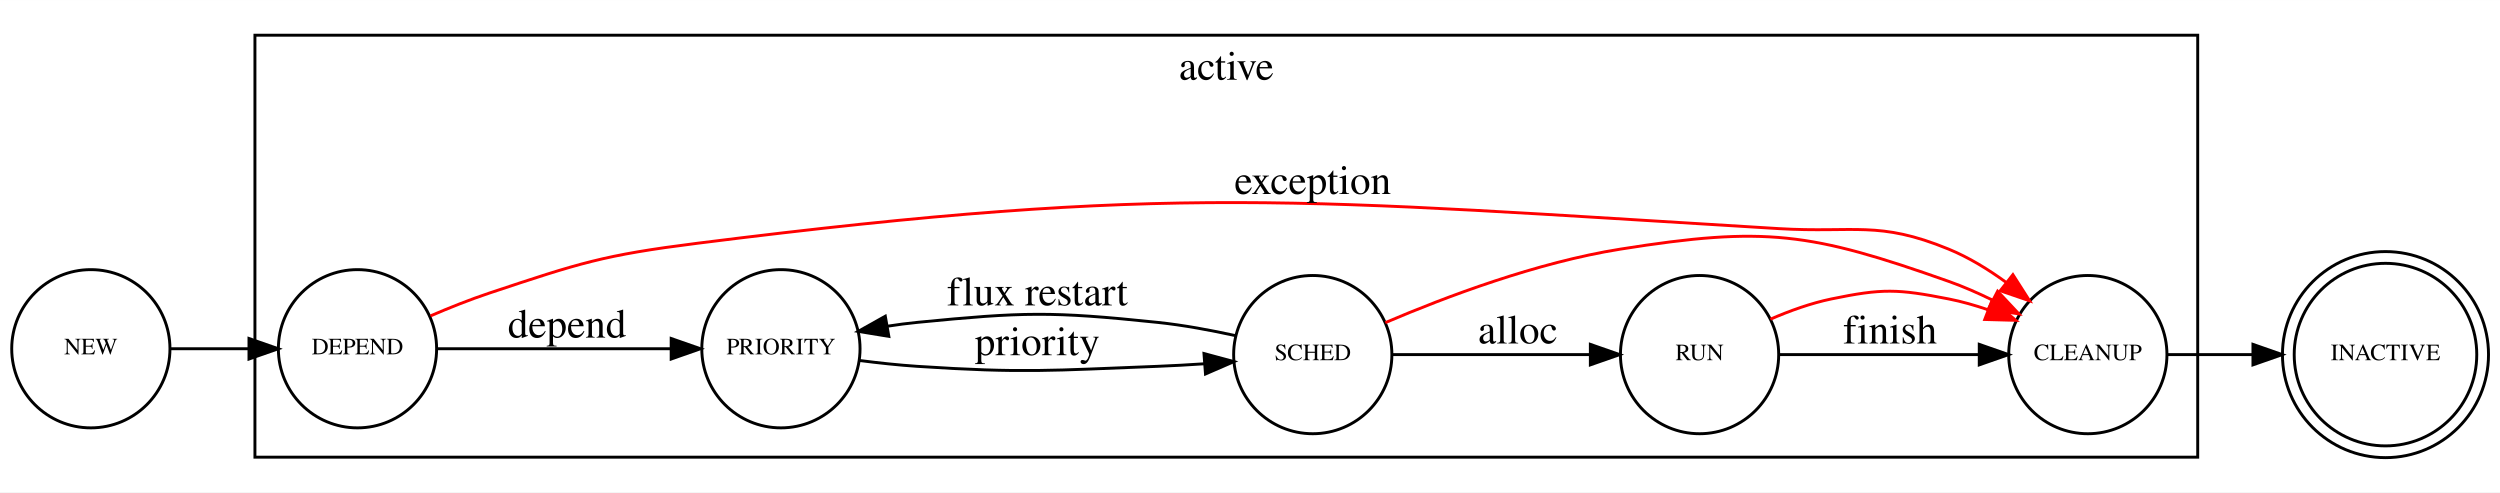
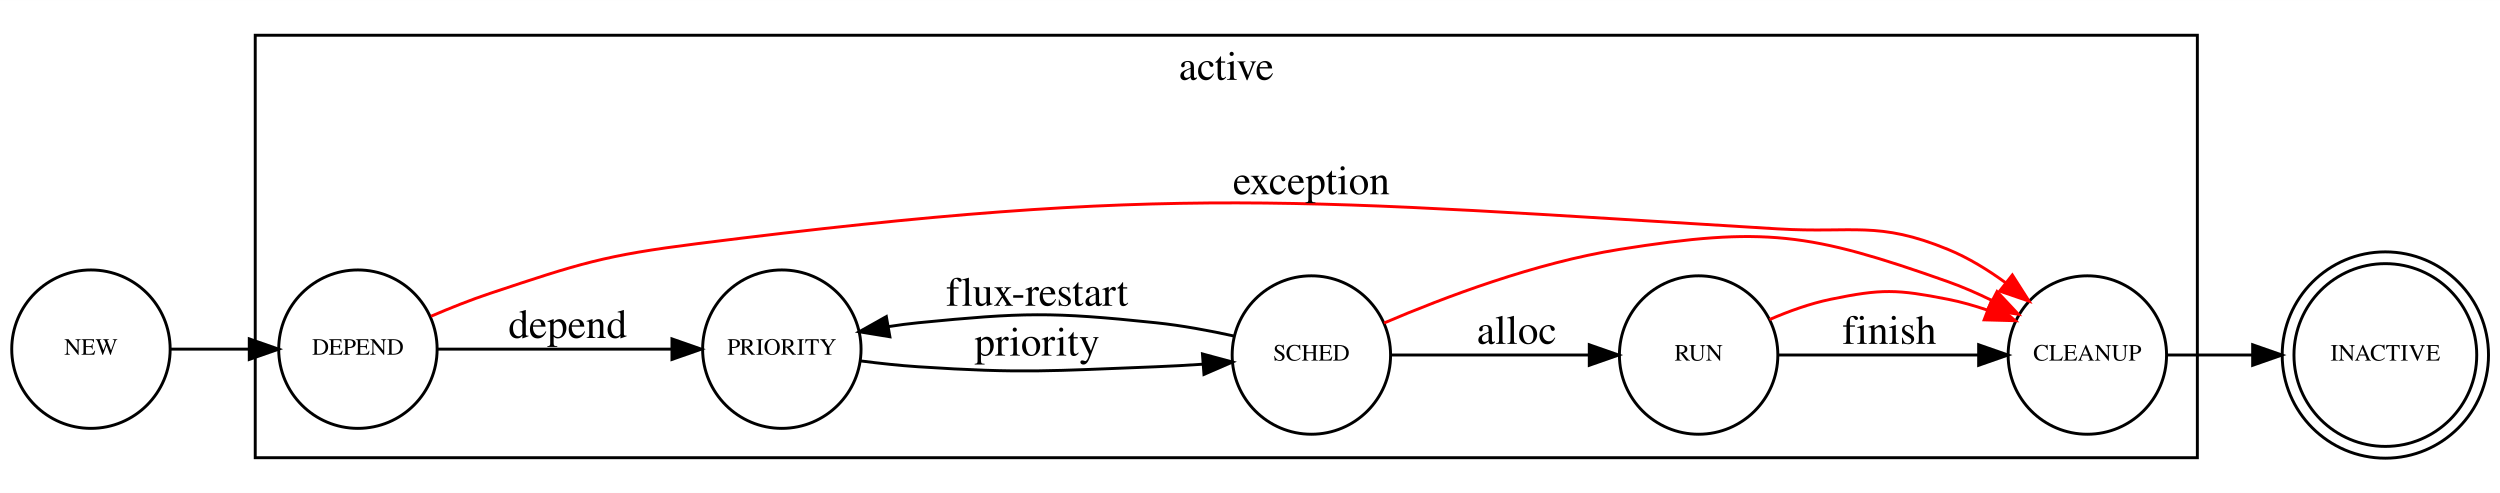
- <svg xmlns="http://www.w3.org/2000/svg" width="853pt" height="168pt" viewBox="0.00 0.00 853.16 168.00">
+ <svg xmlns="http://www.w3.org/2000/svg" width="852pt" height="168pt" viewBox="0.00 0.00 852.16 168.00">
  <g id="graph0" class="graph" transform="scale(1 1) rotate(0) translate(4 164)">
-     <polygon fill="white" stroke="transparent" points="-4,4 -4,-164 849.16,-164 849.16,4 -4,4" />
+     <polygon fill="white" stroke="transparent" points="-4,4 -4,-164 848.16,-164 848.16,4 -4,4" />
    <g id="clust1" class="cluster">
-       <polygon fill="none" stroke="black" points="83,-8 83,-152 746,-152 746,-8 83,-8" />
-       <text text-anchor="middle" x="414.5" y="-136.8" font-family="Times,serif" font-size="14.00">active</text>
+       <polygon fill="none" stroke="black" points="83,-8 83,-152 745,-152 745,-8 83,-8" />
+       <text text-anchor="middle" x="414" y="-136.8" font-family="Times,serif" font-size="14.00">active</text>
    </g>
    <g id="node1" class="node">
-       <ellipse fill="none" stroke="black" cx="810.08" cy="-43" rx="31.15" ry="31.15" />
-       <ellipse fill="none" stroke="black" cx="810.08" cy="-43" rx="35.16" ry="35.16" />
-       <text text-anchor="middle" x="810.08" y="-41.1" font-family="Times,serif" font-size="8.00">INACTIVE</text>
+       <ellipse fill="none" stroke="black" cx="809.08" cy="-43" rx="31.15" ry="31.15" />
+       <ellipse fill="none" stroke="black" cx="809.08" cy="-43" rx="35.16" ry="35.16" />
+       <text text-anchor="middle" x="809.08" y="-41.1" font-family="Times,serif" font-size="8.00">INACTIVE</text>
    </g>
    <g id="node2" class="node">
      <ellipse fill="none" stroke="black" cx="118" cy="-45" rx="27" ry="27" />
      <text text-anchor="middle" x="118" y="-43.1" font-family="Times,serif" font-size="8.00">DEPEND</text>
    </g>
    <g id="node3" class="node">
      <ellipse fill="none" stroke="black" cx="262.5" cy="-45" rx="27" ry="27" />
      <text text-anchor="middle" x="262.5" y="-43.1" font-family="Times,serif" font-size="8.00">PRIORITY</text>
    </g>
    <g id="edge2" class="edge">
      <path fill="none" stroke="black" d="M145.14,-45C167.49,-45 199.92,-45 224.86,-45" />
      <polygon fill="black" stroke="black" points="225.05,-48.5 235.05,-45 225.05,-41.5 225.05,-48.5" />
      <text text-anchor="middle" x="189.5" y="-48.8" font-family="Times,serif" font-size="14.00">depend</text>
    </g>
    <g id="node6" class="node">
-       <ellipse fill="none" stroke="black" cx="708.5" cy="-43" rx="27" ry="27" />
-       <text text-anchor="middle" x="708.5" y="-41.1" font-family="Times,serif" font-size="8.00">CLEANUP</text>
+       <ellipse fill="none" stroke="black" cx="707.5" cy="-43" rx="27" ry="27" />
+       <text text-anchor="middle" x="707.5" y="-41.1" font-family="Times,serif" font-size="8.00">CLEANUP</text>
    </g>
    <g id="edge8" class="edge">
-       <path fill="none" stroke="red" d="M142.92,-56.22C149.35,-58.99 156.37,-61.79 163,-64 193.79,-74.25 201.81,-76.94 234,-81 396.73,-101.52 439.28,-95.84 603,-86 628.92,-84.44 636.98,-88.86 661,-79 667.88,-76.18 674.62,-72.04 680.73,-67.57" />
-       <polygon fill="red" stroke="red" points="682.93,-70.29 688.63,-61.36 678.6,-64.79 682.93,-70.29" />
-       <text text-anchor="middle" x="444" y="-97.8" font-family="Times,serif" font-size="14.00">exception</text>
+       <path fill="none" stroke="red" d="M142.92,-56.22C149.35,-58.99 156.37,-61.79 163,-64 193.79,-74.25 201.81,-76.94 234,-81 396.28,-101.47 438.72,-95.82 602,-86 627.92,-84.44 635.98,-88.86 660,-79 666.88,-76.18 673.62,-72.04 679.73,-67.57" />
+       <polygon fill="red" stroke="red" points="681.93,-70.29 687.63,-61.36 677.6,-64.79 681.93,-70.29" />
+       <text text-anchor="middle" x="443" y="-97.8" font-family="Times,serif" font-size="14.00">exception</text>
    </g>
    <g id="node4" class="node">
-       <ellipse fill="none" stroke="black" cx="444" cy="-43" rx="27" ry="27" />
-       <text text-anchor="middle" x="444" y="-41.1" font-family="Times,serif" font-size="8.00">SCHED</text>
+       <ellipse fill="none" stroke="black" cx="443" cy="-43" rx="27" ry="27" />
+       <text text-anchor="middle" x="443" y="-41.1" font-family="Times,serif" font-size="8.00">SCHED</text>
    </g>
    <g id="edge3" class="edge">
-       <path fill="none" stroke="black" d="M289.43,-40.98C295.81,-40.16 302.64,-39.42 309,-39 345.37,-36.61 354.58,-37.6 391,-39 396.18,-39.2 401.65,-39.51 407.01,-39.87" />
-       <polygon fill="black" stroke="black" points="406.87,-43.37 417.1,-40.61 407.39,-36.39 406.87,-43.37" />
-       <text text-anchor="middle" x="350" y="-42.8" font-family="Times,serif" font-size="14.00">priority</text>
+       <path fill="none" stroke="black" d="M289.43,-40.98C295.81,-40.16 302.64,-39.42 309,-39 344.92,-36.64 354.03,-37.62 390,-39 395.18,-39.2 400.65,-39.51 406.01,-39.87" />
+       <polygon fill="black" stroke="black" points="405.87,-43.37 416.1,-40.61 406.39,-36.39 405.87,-43.37" />
+       <text text-anchor="middle" x="349.5" y="-42.8" font-family="Times,serif" font-size="14.00">priority</text>
    </g>
    <g id="edge7" class="edge">
-       <path fill="none" stroke="black" d="M417.78,-49.44C409.33,-51.3 399.81,-53.08 391,-54 354.75,-57.79 345.27,-57.55 309,-54 305.71,-53.68 302.31,-53.23 298.92,-52.7" />
+       <path fill="none" stroke="black" d="M416.78,-49.44C408.33,-51.3 398.81,-53.08 390,-54 354.2,-57.75 344.83,-57.51 309,-54 305.71,-53.68 302.31,-53.23 298.92,-52.7" />
      <polygon fill="black" stroke="black" points="299.33,-49.22 288.88,-50.93 298.12,-56.11 299.33,-49.22" />
-       <text text-anchor="middle" x="350" y="-59.8" font-family="Times,serif" font-size="14.00">flux restart</text>
+       <text text-anchor="middle" x="349.5" y="-59.8" font-family="Times,serif" font-size="14.00">flux-restart</text>
    </g>
    <g id="node5" class="node">
-       <ellipse fill="none" stroke="black" cx="576" cy="-43" rx="27" ry="27" />
-       <text text-anchor="middle" x="576" y="-41.1" font-family="Times,serif" font-size="8.00">RUN</text>
+       <ellipse fill="none" stroke="black" cx="575" cy="-43" rx="27" ry="27" />
+       <text text-anchor="middle" x="575" y="-41.1" font-family="Times,serif" font-size="8.00">RUN</text>
    </g>
    <g id="edge4" class="edge">
-       <path fill="none" stroke="black" d="M471.31,-43C490.69,-43 517.29,-43 538.7,-43" />
-       <polygon fill="black" stroke="black" points="538.73,-46.5 548.73,-43 538.73,-39.5 538.73,-46.5" />
-       <text text-anchor="middle" x="514" y="-46.8" font-family="Times,serif" font-size="14.00">alloc</text>
+       <path fill="none" stroke="black" d="M470.31,-43C489.69,-43 516.29,-43 537.7,-43" />
+       <polygon fill="black" stroke="black" points="537.73,-46.5 547.73,-43 537.73,-39.5 537.73,-46.5" />
+       <text text-anchor="middle" x="513" y="-46.8" font-family="Times,serif" font-size="14.00">alloc</text>
    </g>
    <g id="edge9" class="edge">
-       <path fill="none" stroke="red" d="M468.76,-53.91C489.44,-62.75 520.51,-74.46 549,-79 598.39,-86.87 613.85,-84.7 661,-68 665.95,-66.25 671.01,-64.03 675.89,-61.64" />
-       <polygon fill="red" stroke="red" points="677.71,-64.63 684.96,-56.91 674.48,-58.43 677.71,-64.63" />
+       <path fill="none" stroke="red" d="M467.76,-53.91C488.44,-62.75 519.51,-74.46 548,-79 597.39,-86.87 612.85,-84.7 660,-68 664.95,-66.25 670.01,-64.03 674.89,-61.64" />
+       <polygon fill="red" stroke="red" points="676.71,-64.63 683.96,-56.91 673.48,-58.43 676.71,-64.63" />
    </g>
    <g id="edge5" class="edge">
-       <path fill="none" stroke="black" d="M603.09,-43C622.65,-43 649.66,-43 671.31,-43" />
-       <polygon fill="black" stroke="black" points="671.45,-46.5 681.45,-43 671.45,-39.5 671.45,-46.5" />
-       <text text-anchor="middle" x="641" y="-46.8" font-family="Times,serif" font-size="14.00">finish</text>
+       <path fill="none" stroke="black" d="M602.09,-43C621.65,-43 648.66,-43 670.31,-43" />
+       <polygon fill="black" stroke="black" points="670.45,-46.5 680.45,-43 670.45,-39.5 670.45,-46.5" />
+       <text text-anchor="middle" x="640" y="-46.8" font-family="Times,serif" font-size="14.00">finish</text>
    </g>
    <g id="edge10" class="edge">
-       <path fill="none" stroke="red" d="M600.17,-55.09C606.73,-57.93 613.99,-60.55 621,-62 638.41,-65.6 643.56,-65.43 661,-62 665.45,-61.13 670.02,-59.82 674.46,-58.3" />
-       <polygon fill="red" stroke="red" points="675.82,-61.53 683.92,-54.7 673.32,-54.99 675.82,-61.53" />
+       <path fill="none" stroke="red" d="M599.17,-55.09C605.73,-57.93 612.99,-60.55 620,-62 637.41,-65.6 642.56,-65.43 660,-62 664.45,-61.13 669.02,-59.82 673.46,-58.3" />
+       <polygon fill="red" stroke="red" points="674.82,-61.53 682.92,-54.7 672.32,-54.99 674.82,-61.53" />
    </g>
    <g id="edge6" class="edge">
-       <path fill="none" stroke="black" d="M735.66,-43C744.56,-43 754.77,-43 764.68,-43" />
-       <polygon fill="black" stroke="black" points="764.85,-46.5 774.85,-43 764.85,-39.5 764.85,-46.5" />
+       <path fill="none" stroke="black" d="M734.66,-43C743.56,-43 753.77,-43 763.68,-43" />
+       <polygon fill="black" stroke="black" points="763.85,-46.5 773.85,-43 763.85,-39.5 763.85,-46.5" />
    </g>
    <g id="node7" class="node">
      <ellipse fill="none" stroke="black" cx="27" cy="-45" rx="27" ry="27" />
      <text text-anchor="middle" x="27" y="-43.1" font-family="Times,serif" font-size="8.00">NEW</text>
    </g>
    <g id="edge1" class="edge">
      <path fill="none" stroke="black" d="M54.22,-45C62.55,-45 71.91,-45 80.82,-45" />
      <polygon fill="black" stroke="black" points="80.97,-48.5 90.97,-45 80.97,-41.5 80.97,-48.5" />
    </g>
  </g>
</svg>
